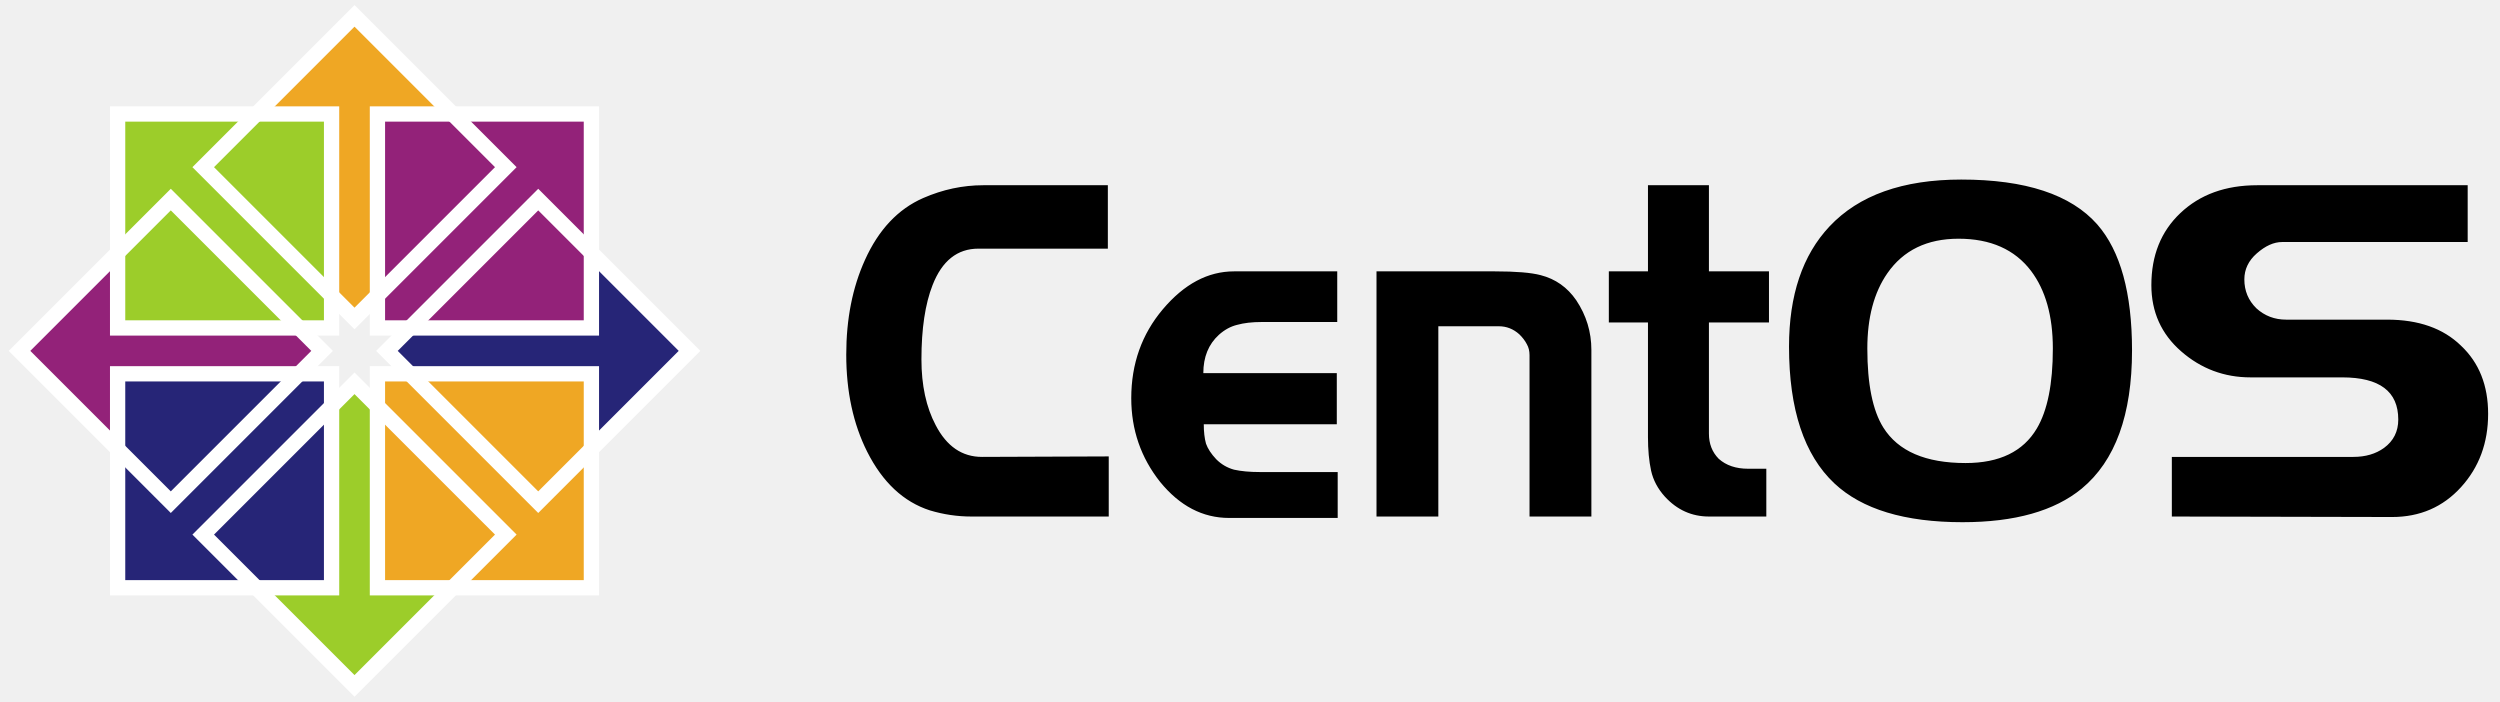
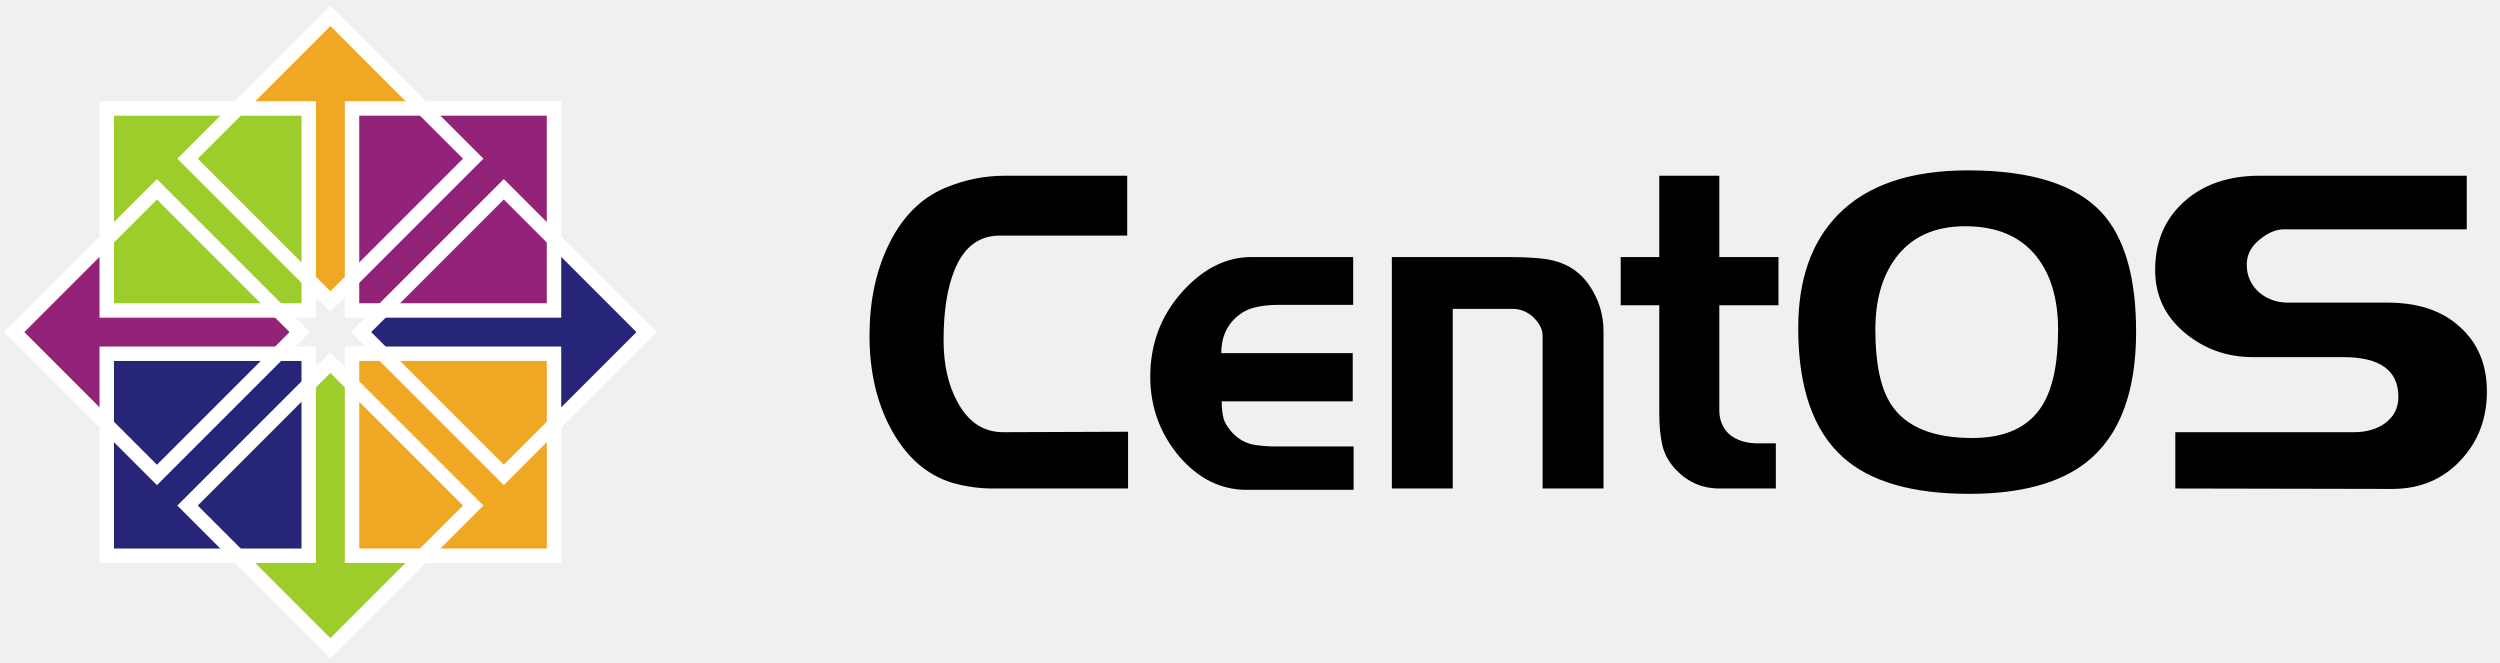
- <svg xmlns="http://www.w3.org/2000/svg" width="171" height="48" id="svg2897" version="1.0">
+ <svg xmlns="http://www.w3.org/2000/svg" width="181.135" height="48" id="svg2897" version="1.0">
  <defs id="defs2899">
    <clipPath clipPathUnits="userSpaceOnUse" id="clipPath4429">
      <g transform="matrix(0.9947658,0,0,1,1.786099,0)" id="g4431">
        <path style="fill:#efa724;fill-opacity:1;fill-rule:evenodd;stroke:none;stroke-width:30;stroke-linecap:round;stroke-linejoin:round;marker:none;marker-start:none;marker-mid:none;marker-end:none;stroke-miterlimit:4;stroke-dasharray:none;stroke-dashoffset:0;stroke-opacity:1;visibility:visible;display:inline;overflow:visible" d="M 322.541,2800.938 L 318.106,2806.667 L 313.671,2800.938 L 313.671,2757.795 L 294.732,2757.795 L 318.106,2732.258 L 341.238,2757.795 L 322.541,2757.795 L 322.541,2800.938 z" id="path4433" />
      </g>
    </clipPath>
  </defs>
  <g id="layer1" transform="translate(919.754,-561.0411)">
-     <rect style="opacity:0;fill:#ffffff;fill-opacity:1;fill-rule:nonzero;stroke:none;stroke-width:1;stroke-linecap:round;stroke-linejoin:round;marker:none;marker-start:none;marker-mid:none;marker-end:none;stroke-miterlimit:4;stroke-dasharray:none;stroke-dashoffset:0;stroke-opacity:1;visibility:visible;display:inline;overflow:visible;enable-background:accumulate" id="CENTOSARTWORK" width="171" height="48" x="-919.754" y="561.041" />
-     <g id="g2529" transform="matrix(1.386219,0,0,1.386219,319.8881,-131.3131)">
-       <g transform="matrix(4.7716762e-2,0,0,4.7716744e-2,-887.5594,464.0978)" id="g9335">
-         <g id="g13583" transform="matrix(1.180868,0,0,1.180868,586.4208,-1141.372)">
-           <g transform="translate(-556.8334,-494.556)" id="g13467">
-             <g transform="matrix(0,-3.777077,3.777077,0,-6968.629,3636.305)" id="g13395">
-               <g id="g13397" transform="translate(16.27951,-899.1672)">
-                 <g transform="matrix(1.066666,0,0,1,-26.9356,-4.1328125e-5)" id="g13399">
-                   <path style="fill:#932279;fill-opacity:1;fill-rule:evenodd;stroke:none;stroke-width:30;stroke-linecap:round;stroke-linejoin:round;marker:none;marker-start:none;marker-mid:none;marker-end:none;stroke-miterlimit:4;stroke-dasharray:none;stroke-dashoffset:0;stroke-opacity:1;visibility:visible;display:inline;overflow:visible" d="M 323.367,2798.161 L 317.96,2803.962 L 312.554,2798.161 L 312.554,2757.335 L 294.541,2757.335 L 317.96,2732.437 L 340.985,2757.335 L 323.367,2757.335 L 323.367,2798.161 z" id="path13401" />
-                 </g>
-                 <g clip-path="url(#clipPath4429)" id="g13405" transform="matrix(1.072279,0,0,1,-28.85079,-4.1328125e-5)" />
-               </g>
-             </g>
-             <g id="g13407" transform="matrix(3.777077,0,0,3.777077,-988.7098,-4824.494)">
-               <g transform="translate(16.27951,-899.1672)" id="g13409">
-                 <g id="g13411" transform="matrix(1.066666,0,0,1,-26.9356,-4.1328125e-5)">
-                   <path id="path13413" d="M 323.367,2798.161 L 317.96,2803.962 L 312.554,2798.161 L 312.554,2757.335 L 294.541,2757.335 L 317.96,2732.437 L 340.985,2757.335 L 323.367,2757.335 L 323.367,2798.161 z" style="fill:#efa724;fill-opacity:1;fill-rule:evenodd;stroke:none;stroke-width:30;stroke-linecap:round;stroke-linejoin:round;marker:none;marker-start:none;marker-mid:none;marker-end:none;stroke-miterlimit:4;stroke-dasharray:none;stroke-dashoffset:0;stroke-opacity:1;visibility:visible;display:inline;overflow:visible" />
-                 </g>
-                 <g transform="matrix(1.072279,0,0,1,-28.85079,-4.1328125e-5)" id="g13417" clip-path="url(#clipPath4429)" />
-               </g>
-             </g>
-             <g transform="matrix(0,3.777077,-3.777077,0,10868.313,1216.913)" id="g13419">
-               <g id="g13421" transform="matrix(1.066666,0,0,1,-26.9356,-4.1328125e-5)">
-                 <path id="path13423" d="M 323.367,2798.161 L 317.96,2803.962 L 312.554,2798.161 L 312.554,2757.335 L 294.541,2757.335 L 317.96,2732.437 L 340.985,2757.335 L 323.367,2757.335 L 323.367,2798.161 z" style="fill:#262577;fill-opacity:1;fill-rule:evenodd;stroke:none;stroke-width:30;stroke-linecap:round;stroke-linejoin:round;marker:none;marker-start:none;marker-mid:none;marker-end:none;stroke-miterlimit:4;stroke-dasharray:none;stroke-dashoffset:0;stroke-opacity:1;visibility:visible;display:inline;overflow:visible" />
-               </g>
-               <g transform="matrix(1.072279,0,0,1,-28.85079,-4.1328125e-5)" id="g13427" clip-path="url(#clipPath4429)" />
-             </g>
-             <g id="g13429" transform="matrix(-3.777077,0,0,-3.777077,1492.17,9616.223)">
-               <g transform="translate(16.27951,-899.1672)" id="g13431">
-                 <g id="g13433" transform="matrix(1.066666,0,0,1,-26.9356,-4.1328125e-5)">
-                   <path id="path13435" d="M 323.367,2798.161 L 317.96,2803.962 L 312.554,2798.161 L 312.554,2757.335 L 294.541,2757.335 L 317.96,2732.437 L 340.985,2757.335 L 323.367,2757.335 L 323.367,2798.161 z" style="fill:#9ccd2a;fill-opacity:1;fill-rule:evenodd;stroke:none;stroke-width:30;stroke-linecap:round;stroke-linejoin:round;marker:none;marker-start:none;marker-mid:none;marker-end:none;stroke-miterlimit:4;stroke-dasharray:none;stroke-dashoffset:0;stroke-opacity:1;visibility:visible;display:inline;overflow:visible" />
-                 </g>
-                 <g transform="matrix(1.072279,0,0,1,-28.85079,-4.1328125e-5)" id="g13439" clip-path="url(#clipPath4429)" />
-               </g>
-             </g>
-             <g id="g13441" transform="matrix(3.777077,0,0,3.777077,-2493.849,-6445.18)">
-               <rect y="2285.789" x="671.984" height="49.606" width="49.606" id="rect13443" style="fill:#9ccd2a;fill-opacity:1;stroke:#ffffff;stroke-width:3.543;stroke-linecap:butt;stroke-linejoin:miter;stroke-miterlimit:4;stroke-dasharray:none;stroke-dashoffset:0;stroke-opacity:1" />
-               <rect style="fill:#932279;fill-opacity:1;stroke:#ffffff;stroke-width:3.543;stroke-linecap:butt;stroke-linejoin:miter;stroke-miterlimit:4;stroke-dasharray:none;stroke-dashoffset:0;stroke-opacity:1" id="rect13445" width="49.606" height="49.606" x="732.221" y="2285.789" />
-               <rect y="2346.026" x="732.221" height="49.606" width="49.606" id="rect13447" style="fill:#efa724;fill-opacity:1;stroke:#ffffff;stroke-width:3.543;stroke-linecap:butt;stroke-linejoin:miter;stroke-miterlimit:4;stroke-dasharray:none;stroke-dashoffset:0;stroke-opacity:1" />
-               <rect style="fill:#262577;fill-opacity:1;stroke:#ffffff;stroke-width:3.543;stroke-linecap:butt;stroke-linejoin:miter;stroke-miterlimit:4;stroke-dasharray:none;stroke-dashoffset:0;stroke-opacity:1" id="rect13449" width="49.606" height="49.606" x="671.984" y="2346.026" />
-             </g>
-             <rect transform="matrix(0.7071068,-0.7071068,0.7071068,0.7071068,0,0)" style="fill:none;fill-opacity:1;stroke:#ffffff;stroke-width:13.383;stroke-linecap:butt;stroke-linejoin:miter;stroke-miterlimit:4;stroke-dasharray:none;stroke-dashoffset:0;stroke-opacity:1" id="rect13459" width="187.367" height="187.367" x="-1723.575" y="1664.69" />
-             <rect transform="matrix(0.7071068,-0.7071068,0.7071068,0.7071068,0,0)" y="1664.69" x="-1496.057" height="187.367" width="187.367" id="rect13461" style="fill:none;fill-opacity:1;stroke:#ffffff;stroke-width:13.383;stroke-linecap:butt;stroke-linejoin:miter;stroke-miterlimit:4;stroke-dasharray:none;stroke-dashoffset:0;stroke-opacity:1" />
-             <rect transform="matrix(0.7071068,-0.7071068,0.7071068,0.7071068,0,0)" style="fill:none;fill-opacity:1;stroke:#ffffff;stroke-width:13.383;stroke-linecap:butt;stroke-linejoin:miter;stroke-miterlimit:4;stroke-dasharray:none;stroke-dashoffset:0;stroke-opacity:1" id="rect13463" width="187.367" height="187.367" x="-1496.057" y="1892.207" />
-             <rect transform="matrix(0.7071068,-0.7071068,0.7071068,0.7071068,0,0)" y="1892.207" x="-1723.575" height="187.367" width="187.367" id="rect13465" style="fill:none;fill-opacity:1;stroke:#ffffff;stroke-width:13.383;stroke-linecap:butt;stroke-linejoin:miter;stroke-miterlimit:4;stroke-dasharray:none;stroke-dashoffset:0;stroke-opacity:1" />
+     <rect style="opacity:0;fill:#ffffff;fill-opacity:1;fill-rule:nonzero;stroke:none;stroke-width:1;stroke-linecap:round;stroke-linejoin:round;marker:none;marker-start:none;marker-mid:none;marker-end:none;stroke-miterlimit:4;stroke-dasharray:none;stroke-dashoffset:0;stroke-opacity:1;visibility:visible;display:inline;overflow:visible;enable-background:accumulate" id="CENTOSARTWORK" width="181.135" height="48" x="-919.754" y="561.041" />
+     <path style="font-size:72.672px;font-style:normal;font-variant:normal;font-weight:200;font-stretch:normal;text-align:start;line-height:125%;writing-mode:lr-tb;text-anchor:start;fill:#000000;fill-opacity:1;stroke:none;stroke-width:1;stroke-linecap:butt;stroke-linejoin:miter;stroke-miterlimit:4;stroke-dasharray:none;stroke-opacity:1;display:inline;font-family:Denmark;-inkscape-font-specification:Denmark Ultra-Light" clip-path="none" d="M -838.02,596.434 L -847.832,596.434 C -848.827,596.434 -849.811,596.293 -850.785,596.013 C -852.669,595.43 -854.161,594.092 -855.262,591.999 C -856.257,590.1 -856.755,587.888 -856.755,585.363 C -856.755,582.924 -856.31,580.766 -855.421,578.888 C -854.447,576.817 -853.061,575.403 -851.261,574.648 C -849.864,574.065 -848.435,573.774 -846.975,573.774 L -838.084,573.774 L -838.084,578.111 L -847.324,578.111 C -848.827,578.111 -849.917,578.942 -850.595,580.604 C -851.124,581.899 -851.388,583.593 -851.388,585.686 C -851.388,587.456 -851.05,588.956 -850.372,590.186 C -849.589,591.632 -848.488,592.355 -847.07,592.355 L -838.02,592.322 L -838.02,596.434 M -821.68,596.531 L -829.427,596.531 C -831.311,596.531 -832.952,595.711 -834.349,594.071 C -835.725,592.409 -836.413,590.499 -836.413,588.341 C -836.413,585.988 -835.662,583.96 -834.159,582.255 C -832.634,580.529 -830.941,579.665 -829.078,579.665 L -821.711,579.665 L -821.711,583.129 L -827.109,583.129 C -827.787,583.129 -828.369,583.194 -828.856,583.323 C -829.322,583.431 -829.755,583.658 -830.158,584.003 C -830.899,584.65 -831.269,585.524 -831.269,586.625 L -821.743,586.625 L -821.743,590.121 L -831.237,590.121 C -831.237,590.639 -831.184,591.082 -831.079,591.448 C -830.951,591.794 -830.708,592.15 -830.348,592.517 C -829.988,592.862 -829.565,593.099 -829.078,593.229 C -828.57,593.337 -827.956,593.391 -827.236,593.391 L -821.68,593.391 L -821.68,596.531 M -803.573,596.434 L -807.986,596.434 L -807.986,585.395 C -807.986,585.114 -808.05,584.866 -808.177,584.65 C -808.304,584.413 -808.484,584.186 -808.717,583.971 C -809.14,583.604 -809.627,583.42 -810.177,583.42 L -814.496,583.42 L -814.496,596.434 L -818.909,596.434 L -818.909,579.665 L -810.463,579.665 C -808.96,579.665 -807.87,579.752 -807.193,579.924 C -806.134,580.183 -805.287,580.755 -804.652,581.64 C -803.933,582.676 -803.573,583.809 -803.573,585.039 L -803.573,596.434 M -790.896,583.161 L -795.183,583.161 L -795.183,590.769 C -795.183,591.459 -794.95,592.031 -794.485,592.484 C -793.955,592.938 -793.257,593.164 -792.389,593.164 L -791.087,593.164 L -791.087,596.434 L -795.183,596.434 C -796.411,596.434 -797.459,595.98 -798.327,595.074 C -798.835,594.534 -799.163,593.941 -799.311,593.294 C -799.459,592.646 -799.533,591.88 -799.533,590.995 L -799.533,583.161 L -802.327,583.161 L -802.327,579.665 L -799.533,579.665 L -799.533,573.774 L -795.183,573.774 L -795.183,579.665 L -790.896,579.665 L -790.896,583.161 M -764.985,585.071 C -764.985,589.474 -766.181,592.625 -768.573,594.524 C -770.52,596.056 -773.357,596.822 -777.083,596.822 C -781.21,596.822 -784.259,595.937 -786.227,594.168 C -788.387,592.225 -789.466,589.107 -789.466,584.812 C -789.466,581.295 -788.503,578.554 -786.577,576.59 C -784.481,574.454 -781.348,573.385 -777.178,573.385 C -772.584,573.385 -769.346,574.41 -767.461,576.461 C -765.81,578.273 -764.985,581.144 -764.985,585.071 M -770.637,584.942 C -770.637,582.719 -771.155,580.949 -772.193,579.633 C -773.357,578.165 -775.082,577.432 -777.368,577.432 C -779.612,577.432 -781.306,578.219 -782.449,579.795 C -783.401,581.111 -783.878,582.827 -783.878,584.942 C -783.878,587.38 -783.497,589.182 -782.735,590.348 C -781.676,591.966 -779.718,592.776 -776.86,592.776 C -774.447,592.776 -772.754,591.988 -771.78,590.413 C -771.018,589.182 -770.637,587.359 -770.637,584.942 M -739.568,589.409 C -739.568,591.394 -740.214,593.067 -741.505,594.427 C -742.796,595.786 -744.437,596.466 -746.427,596.466 L -762.144,596.434 L -762.144,592.355 L -749.189,592.355 C -748.321,592.355 -747.591,592.15 -746.998,591.74 C -746.321,591.265 -745.982,590.618 -745.982,589.797 C -745.982,587.877 -747.316,586.916 -749.983,586.916 L -756.524,586.916 C -758.408,586.916 -760.059,586.323 -761.478,585.136 C -762.896,583.949 -763.605,582.438 -763.605,580.604 C -763.605,578.575 -762.917,576.935 -761.541,575.684 C -760.144,574.41 -758.313,573.774 -756.048,573.774 L -741.029,573.774 L -741.029,577.658 L -754.27,577.658 C -754.862,577.658 -755.466,577.917 -756.08,578.435 C -756.672,578.932 -756.969,579.525 -756.969,580.216 C -756.969,580.993 -756.683,581.651 -756.111,582.19 C -755.519,582.708 -754.81,582.967 -753.984,582.967 L -746.776,582.967 C -744.532,582.967 -742.775,583.561 -741.505,584.748 C -740.214,585.913 -739.568,587.467 -739.568,589.409" id="text5083" />
+     <g id="g3664" transform="matrix(0.2950199,0,0,0.2950256,-889.0627,287.4028)">
+       <g id="g12802" transform="matrix(0,-1,1,0,-1934.52,1337.48)">
+         <g transform="translate(16.27951,-899.1672)" id="g12804">
+           <g id="g12806" transform="matrix(1.066666,0,0,1,-26.9356,-4.1328125e-5)">
+             <path id="path12808" d="M 323.367,2798.161 L 317.96,2803.962 L 312.554,2798.161 L 312.554,2757.335 L 294.541,2757.335 L 317.96,2732.437 L 340.985,2757.335 L 323.367,2757.335 L 323.367,2798.161 z" style="fill:#932279;fill-opacity:1;fill-rule:evenodd;stroke:none;stroke-width:30;stroke-linecap:round;stroke-linejoin:round;marker:none;marker-start:none;marker-mid:none;marker-end:none;stroke-miterlimit:4;stroke-dasharray:none;stroke-dashoffset:0;stroke-opacity:1;visibility:visible;display:inline;overflow:visible" />
          </g>
+           <g transform="matrix(1.072279,0,0,1,-28.85079,-4.1328125e-5)" id="g12812" clip-path="url(#clipPath4429)" />
        </g>
      </g>
-       <path id="path3841" d="M -839.553,524.942 L -846.336,524.942 C -847.024,524.942 -847.705,524.841 -848.378,524.639 C -849.68,524.218 -850.712,523.253 -851.473,521.743 C -852.161,520.373 -852.505,518.777 -852.505,516.955 C -852.505,515.196 -852.197,513.639 -851.583,512.285 C -850.91,510.79 -849.951,509.771 -848.707,509.226 C -847.741,508.805 -846.753,508.595 -845.744,508.595 L -839.597,508.595 L -839.597,511.724 L -845.985,511.724 C -847.024,511.724 -847.778,512.324 -848.246,513.523 C -848.612,514.457 -848.795,515.679 -848.795,517.189 C -848.795,518.466 -848.561,519.548 -848.092,520.435 C -847.551,521.478 -846.79,522 -845.809,522 L -839.553,521.976 L -839.553,524.942 M -828.256,525.012 L -833.613,525.012 C -834.915,525.012 -836.049,524.421 -837.015,523.237 C -837.966,522.039 -838.442,520.661 -838.442,519.104 C -838.442,517.407 -837.922,515.944 -836.883,514.714 C -835.83,513.468 -834.659,512.845 -833.371,512.845 L -828.278,512.845 L -828.278,515.344 L -832.01,515.344 C -832.478,515.344 -832.881,515.391 -833.217,515.484 C -833.539,515.562 -833.839,515.726 -834.117,515.975 C -834.63,516.442 -834.886,517.072 -834.886,517.866 L -828.3,517.866 L -828.3,520.388 L -834.864,520.388 C -834.864,520.762 -834.827,521.081 -834.754,521.346 C -834.666,521.595 -834.498,521.852 -834.249,522.116 C -834,522.366 -833.708,522.537 -833.371,522.63 C -833.02,522.708 -832.595,522.747 -832.098,522.747 L -828.256,522.747 L -828.256,525.012 M -815.738,524.942 L -818.79,524.942 L -818.79,516.979 C -818.79,516.776 -818.833,516.597 -818.921,516.442 C -819.009,516.27 -819.133,516.107 -819.294,515.951 C -819.587,515.687 -819.924,515.554 -820.304,515.554 L -823.29,515.554 L -823.29,524.942 L -826.341,524.942 L -826.341,512.845 L -820.502,512.845 C -819.463,512.845 -818.709,512.908 -818.241,513.032 C -817.509,513.219 -816.924,513.632 -816.485,514.27 C -815.987,515.017 -815.738,515.835 -815.738,516.722 L -815.738,524.942 M -806.975,515.367 L -809.938,515.367 L -809.938,520.855 C -809.938,521.354 -809.777,521.766 -809.455,522.093 C -809.089,522.42 -808.606,522.584 -808.006,522.584 L -807.106,522.584 L -807.106,524.942 L -809.938,524.942 C -810.787,524.942 -811.511,524.615 -812.111,523.961 C -812.463,523.572 -812.689,523.144 -812.792,522.677 C -812.894,522.21 -812.946,521.657 -812.946,521.019 L -812.946,515.367 L -814.877,515.367 L -814.877,512.845 L -812.946,512.845 L -812.946,508.595 L -809.938,508.595 L -809.938,512.845 L -806.975,512.845 L -806.975,515.367 M -789.061,516.745 C -789.061,519.921 -789.888,522.194 -791.542,523.564 C -792.888,524.67 -794.849,525.222 -797.425,525.222 C -800.278,525.222 -802.386,524.584 -803.747,523.307 C -805.239,521.906 -805.986,519.657 -805.986,516.558 C -805.986,514.021 -805.32,512.044 -803.988,510.627 C -802.539,509.086 -800.373,508.315 -797.49,508.315 C -794.315,508.315 -792.076,509.054 -790.773,510.533 C -789.632,511.841 -789.061,513.912 -789.061,516.745 M -792.968,516.652 C -792.968,515.048 -793.327,513.772 -794.044,512.822 C -794.849,511.763 -796.042,511.234 -797.622,511.234 C -799.173,511.234 -800.344,511.802 -801.134,512.939 C -801.793,513.888 -802.122,515.126 -802.122,516.652 C -802.122,518.411 -801.859,519.711 -801.332,520.552 C -800.6,521.719 -799.247,522.303 -797.271,522.303 C -795.603,522.303 -794.432,521.735 -793.759,520.599 C -793.232,519.711 -792.968,518.396 -792.968,516.652 M -771.49,519.875 C -771.49,521.307 -771.936,522.513 -772.829,523.494 C -773.721,524.475 -774.856,524.966 -776.231,524.966 L -787.097,524.942 L -787.097,522 L -778.141,522 C -777.541,522 -777.036,521.852 -776.626,521.556 C -776.158,521.213 -775.924,520.746 -775.924,520.155 C -775.924,518.769 -776.846,518.076 -778.69,518.076 L -783.212,518.076 C -784.514,518.076 -785.656,517.648 -786.636,516.792 C -787.617,515.936 -788.107,514.846 -788.107,513.523 C -788.107,512.059 -787.632,510.876 -786.68,509.973 C -785.714,509.054 -784.448,508.595 -782.883,508.595 L -772.499,508.595 L -772.499,511.397 L -781.653,511.397 C -782.063,511.397 -782.48,511.584 -782.905,511.958 C -783.314,512.316 -783.519,512.744 -783.519,513.242 C -783.519,513.803 -783.322,514.278 -782.926,514.667 C -782.517,515.041 -782.026,515.227 -781.456,515.227 L -776.473,515.227 C -774.921,515.227 -773.707,515.656 -772.829,516.512 C -771.936,517.352 -771.49,518.473 -771.49,519.875" clip-path="none" style="font-size:72.705px;font-style:normal;font-variant:normal;font-weight:200;font-stretch:normal;text-align:start;line-height:125%;writing-mode:lr-tb;text-anchor:start;fill:#000000;fill-opacity:1;stroke:none;stroke-width:2.48;stroke-linecap:butt;stroke-linejoin:miter;stroke-miterlimit:4;stroke-dasharray:none;stroke-opacity:1;display:inline;font-family:Denmark;-inkscape-font-specification:Denmark Ultra-Light" />
+       <g transform="translate(-351.3067,-902.5582)" id="g12768">
+         <g id="g12770" transform="translate(16.27951,-899.1672)">
+           <g transform="matrix(1.066666,0,0,1,-26.9356,-4.1328125e-5)" id="g12772">
+             <path style="fill:#efa724;fill-opacity:1;fill-rule:evenodd;stroke:none;stroke-width:30;stroke-linecap:round;stroke-linejoin:round;marker:none;marker-start:none;marker-mid:none;marker-end:none;stroke-miterlimit:4;stroke-dasharray:none;stroke-dashoffset:0;stroke-opacity:1;visibility:visible;display:inline;overflow:visible" d="M 323.367,2798.161 L 317.96,2803.962 L 312.554,2798.161 L 312.554,2757.335 L 294.541,2757.335 L 317.96,2732.437 L 340.985,2757.335 L 323.367,2757.335 L 323.367,2798.161 z" id="path12774" />
+           </g>
+           <g clip-path="url(#clipPath4429)" id="g12778" transform="matrix(1.072279,0,0,1,-28.85079,-4.1328125e-5)" />
+         </g>
+       </g>
+       <g id="g12780" transform="matrix(0,1,-1,0,2787.899,696.9345)">
+         <g transform="matrix(1.066666,0,0,1,-26.9356,-4.1328125e-5)" id="g12782">
+           <path style="fill:#262577;fill-opacity:1;fill-rule:evenodd;stroke:none;stroke-width:30;stroke-linecap:round;stroke-linejoin:round;marker:none;marker-start:none;marker-mid:none;marker-end:none;stroke-miterlimit:4;stroke-dasharray:none;stroke-dashoffset:0;stroke-opacity:1;visibility:visible;display:inline;overflow:visible" d="M 323.367,2798.161 L 317.96,2803.962 L 312.554,2798.161 L 312.554,2757.335 L 294.541,2757.335 L 317.96,2732.437 L 340.985,2757.335 L 323.367,2757.335 L 323.367,2798.161 z" id="path12784" />
+         </g>
+         <g clip-path="url(#clipPath4429)" id="g12788" transform="matrix(1.072279,0,0,1,-28.85079,-4.1328125e-5)" />
+       </g>
+       <g transform="matrix(-1,0,0,-1,305.5186,2920.694)" id="g12790">
+         <g id="g12792" transform="translate(16.27951,-899.1672)">
+           <g transform="matrix(1.066666,0,0,1,-26.9356,-4.1328125e-5)" id="g12794">
+             <path style="fill:#9ccd2a;fill-opacity:1;fill-rule:evenodd;stroke:none;stroke-width:30;stroke-linecap:round;stroke-linejoin:round;marker:none;marker-start:none;marker-mid:none;marker-end:none;stroke-miterlimit:4;stroke-dasharray:none;stroke-dashoffset:0;stroke-opacity:1;visibility:visible;display:inline;overflow:visible" d="M 323.367,2798.161 L 317.96,2803.962 L 312.554,2798.161 L 312.554,2757.335 L 294.541,2757.335 L 317.96,2732.437 L 340.985,2757.335 L 323.367,2757.335 L 323.367,2798.161 z" id="path12796" />
+           </g>
+           <g clip-path="url(#clipPath4429)" id="g12800" transform="matrix(1.072279,0,0,1,-28.85079,-4.1328125e-5)" />
+         </g>
+       </g>
+       <g transform="translate(-749.7998,-1331.643)" id="g12742">
+         <rect style="fill:#9ccd2a;fill-opacity:1;stroke:#ffffff;stroke-width:3.543;stroke-linecap:butt;stroke-linejoin:miter;stroke-miterlimit:4;stroke-dasharray:none;stroke-dashoffset:0;stroke-opacity:1" id="rect12744" width="49.606" height="49.606" x="671.984" y="2285.789" />
+         <rect y="2285.789" x="732.221" height="49.606" width="49.606" id="rect12746" style="fill:#932279;fill-opacity:1;stroke:#ffffff;stroke-width:3.543;stroke-linecap:butt;stroke-linejoin:miter;stroke-miterlimit:4;stroke-dasharray:none;stroke-dashoffset:0;stroke-opacity:1" />
+         <rect style="fill:#efa724;fill-opacity:1;stroke:#ffffff;stroke-width:3.543;stroke-linecap:butt;stroke-linejoin:miter;stroke-miterlimit:4;stroke-dasharray:none;stroke-dashoffset:0;stroke-opacity:1" id="rect12748" width="49.606" height="49.606" x="732.221" y="2346.026" />
+         <rect y="2346.026" x="671.984" height="49.606" width="49.606" id="rect12750" style="fill:#262577;fill-opacity:1;stroke:#ffffff;stroke-width:3.543;stroke-linecap:butt;stroke-linejoin:miter;stroke-miterlimit:4;stroke-dasharray:none;stroke-dashoffset:0;stroke-opacity:1" />
+       </g>
+       <rect y="642.409" x="-784.629" height="49.606" width="49.606" id="rect12760" style="fill:none;fill-opacity:1;stroke:#ffffff;stroke-width:3.543;stroke-linecap:butt;stroke-linejoin:miter;stroke-miterlimit:4;stroke-dasharray:none;stroke-dashoffset:0;stroke-opacity:1" transform="matrix(0.7071068,-0.7071068,0.7071068,0.7071068,0,0)" />
+       <rect style="fill:none;fill-opacity:1;stroke:#ffffff;stroke-width:3.543;stroke-linecap:butt;stroke-linejoin:miter;stroke-miterlimit:4;stroke-dasharray:none;stroke-dashoffset:0;stroke-opacity:1" id="rect12762" width="49.606" height="49.606" x="-724.392" y="642.409" transform="matrix(0.7071068,-0.7071068,0.7071068,0.7071068,0,0)" />
+       <rect y="702.645" x="-724.392" height="49.606" width="49.606" id="rect12764" style="fill:none;fill-opacity:1;stroke:#ffffff;stroke-width:3.543;stroke-linecap:butt;stroke-linejoin:miter;stroke-miterlimit:4;stroke-dasharray:none;stroke-dashoffset:0;stroke-opacity:1" transform="matrix(0.7071068,-0.7071068,0.7071068,0.7071068,0,0)" />
+       <rect style="fill:none;fill-opacity:1;stroke:#ffffff;stroke-width:3.543;stroke-linecap:butt;stroke-linejoin:miter;stroke-miterlimit:4;stroke-dasharray:none;stroke-dashoffset:0;stroke-opacity:1" id="rect12766" width="49.606" height="49.606" x="-784.629" y="702.645" transform="matrix(0.7071068,-0.7071068,0.7071068,0.7071068,0,0)" />
    </g>
  </g>
</svg>
